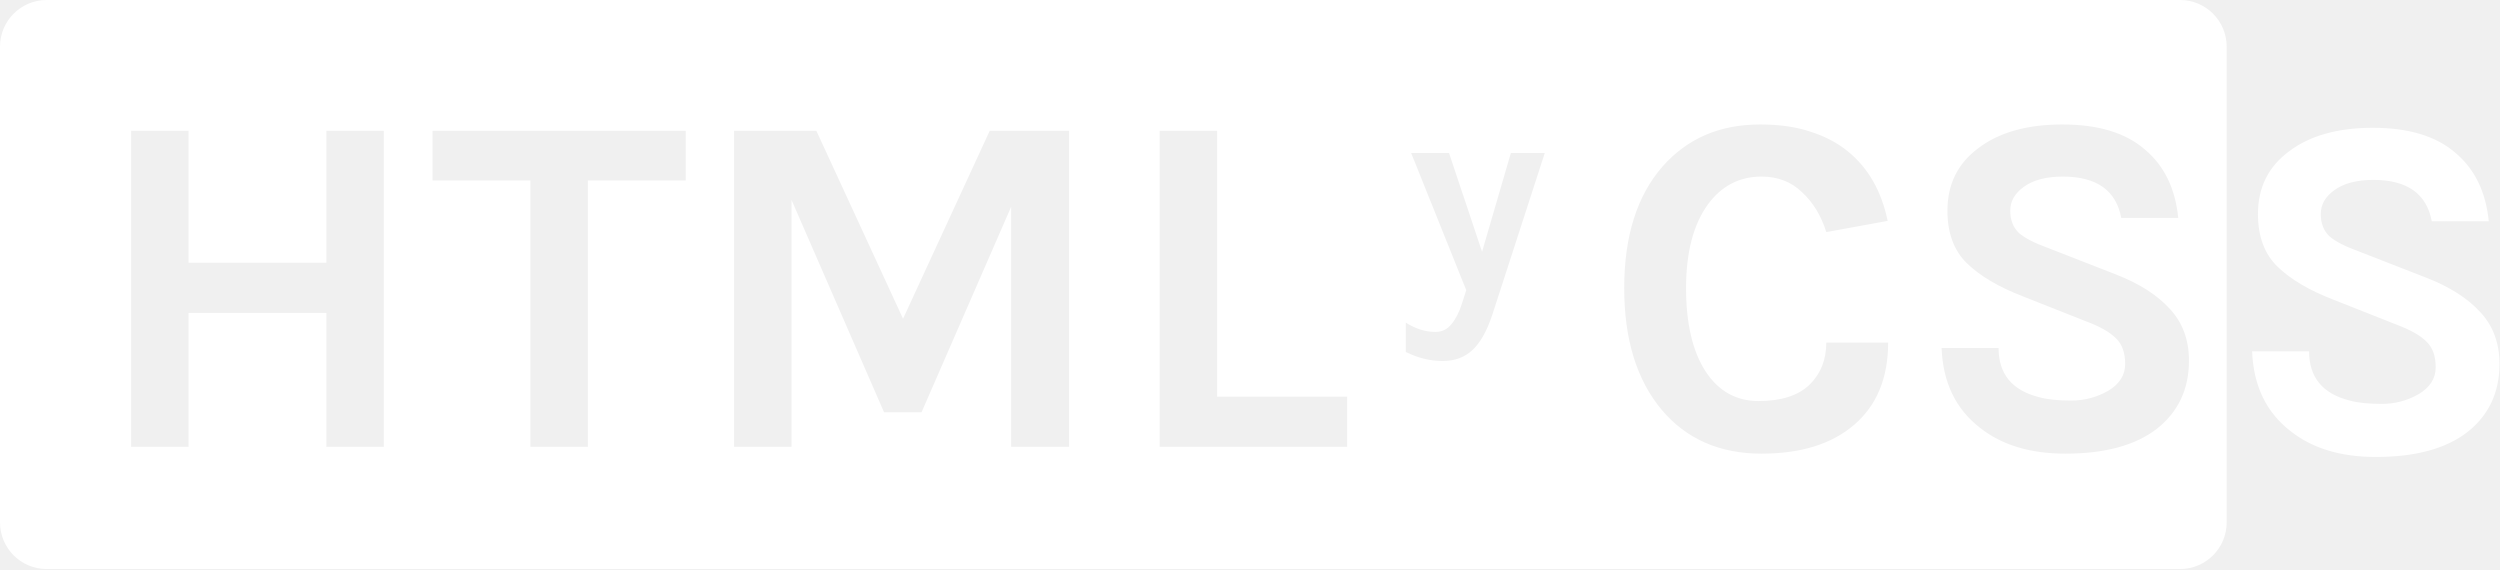
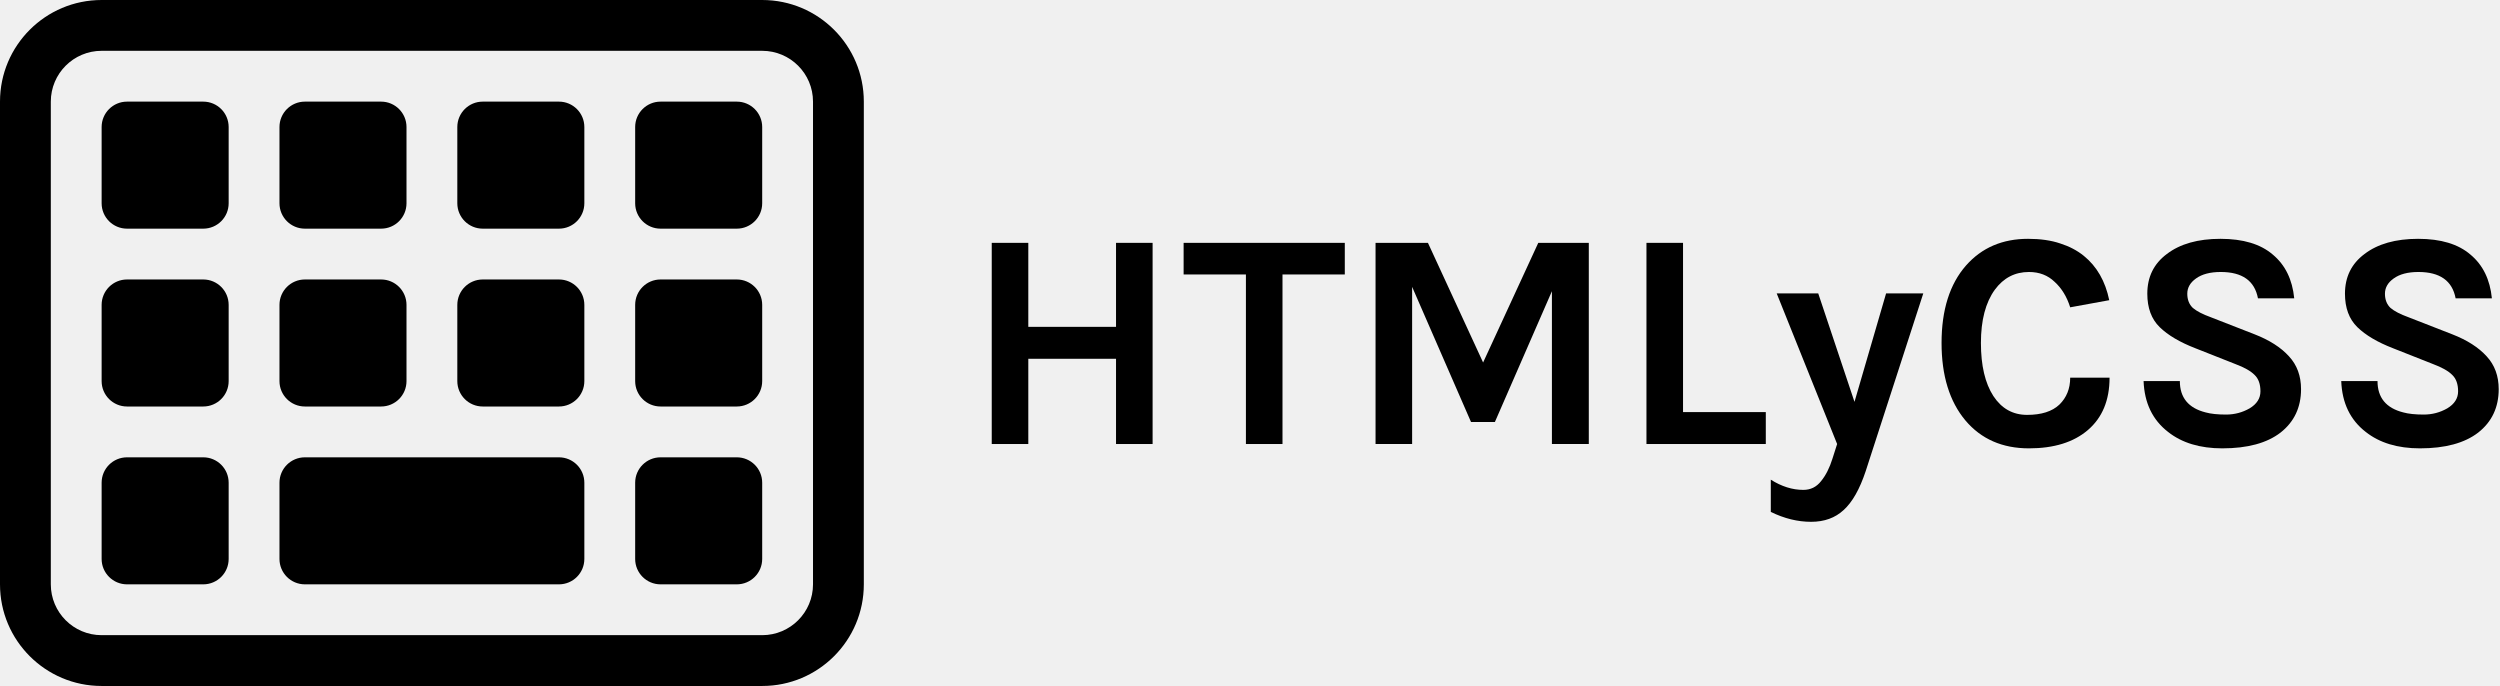
- <svg xmlns="http://www.w3.org/2000/svg" class="logo {% if page.layout == 'home' %}bigger{% endif %}" width="2680" height="610" viewBox="0 0 2680 610" fill="none">
-   <path fill-rule="evenodd" clip-rule="evenodd" d="M0 50C0 22.386 22.386 0 50 0H2337C2364.61 0 2387 22.386 2387 50V560C2387 587.614 2364.61 610 2337 610H50C22.386 610 0 587.614 0 560V50ZM2606.89 237.224C2601.32 207.644 2580.44 192.854 2544.25 192.854C2526.5 192.854 2512.58 196.508 2502.49 203.816C2492.74 210.776 2487.87 219.302 2487.87 229.394C2487.87 239.486 2491 247.49 2497.27 253.406C2503.88 258.974 2513.97 264.194 2527.54 269.066L2601.14 297.776C2626.2 307.52 2645.51 319.874 2659.09 334.838C2672.66 349.454 2679.44 367.898 2679.44 390.17C2679.44 420.794 2667.96 445.154 2644.99 463.25C2622.02 480.998 2589.31 489.872 2546.86 489.872C2509.27 489.872 2478.82 480.65 2455.51 462.206C2429.41 442.022 2415.66 413.486 2414.27 376.598H2475.34C2475.34 404.438 2489.78 422.012 2518.67 429.32C2527.37 431.756 2538.85 432.974 2553.12 432.974C2567.39 432.974 2580.61 429.494 2592.79 422.534C2604.97 415.226 2611.06 405.656 2611.06 393.824C2611.06 381.644 2607.76 372.422 2601.14 366.158C2594.53 359.546 2583.74 353.456 2568.78 347.888L2501.44 321.266C2475.34 311.174 2455.33 299.342 2441.41 285.77C2427.49 272.198 2420.53 253.406 2420.53 229.394C2420.53 201.206 2431.49 178.934 2453.42 162.578C2475.69 145.526 2505.79 137 2543.72 137C2582 137 2611.41 145.874 2631.94 163.622C2652.82 181.022 2664.83 205.556 2667.96 237.224H2606.89ZM1886.79 133.436C1907.67 133.436 1925.77 136.046 1941.08 141.266C1956.39 146.138 1969.62 153.098 1980.76 162.146C2002.68 179.894 2016.95 204.776 2023.56 236.792L1957.79 248.798C1952.22 231.05 1943.52 216.782 1931.69 205.994C1920.2 194.858 1905.76 189.29 1888.36 189.29C1864.7 189.29 1845.56 199.208 1830.94 219.044C1815.28 240.62 1807.45 270.548 1807.45 308.828C1807.45 346.76 1814.41 376.514 1828.33 398.09C1842.25 419.318 1861.22 429.932 1885.23 429.932C1909.24 429.932 1927.34 424.19 1939.52 412.706C1951.7 400.874 1957.79 385.736 1957.79 367.292H2024.08C2024.08 405.224 2011.9 434.63 1987.54 455.51C1963.53 476.042 1930.47 486.308 1888.36 486.308C1843.47 486.308 1807.8 470.648 1781.35 439.328C1754.55 407.312 1741.16 363.812 1741.16 308.828C1741.16 253.148 1754.9 209.648 1782.39 178.328C1808.84 148.4 1843.64 133.436 1886.79 133.436ZM202.142 281.684V140.222H140.546V479H202.142V335.45H349.868V479H411.464V140.222H349.868V281.684H202.142ZM735.132 140.222H463.692V193.466H568.615V479H630.21V193.466H735.132V140.222ZM875.147 140.222L968.063 341.714L1060.98 140.222H1146.06V479H1083.95V221.654L987.899 441.938H947.705L848.525 214.346V479H786.929V140.222H875.147ZM1444.14 425.234H1304.76V140.222H1243.17V479H1444.14V425.234ZM2211.37 189.29C2247.56 189.29 2268.44 204.08 2274.01 233.66H2335.08C2331.95 201.992 2319.95 177.458 2299.06 160.058C2278.53 142.31 2249.13 133.436 2210.85 133.436C2172.92 133.436 2142.81 141.962 2120.54 159.014C2098.62 175.37 2087.65 197.642 2087.65 225.83C2087.65 249.842 2094.61 268.634 2108.53 282.206C2122.45 295.778 2142.46 307.61 2168.56 317.702L2235.9 344.324C2250.87 349.892 2261.65 355.982 2268.27 362.594C2274.88 368.858 2278.19 378.08 2278.19 390.26C2278.19 402.092 2272.09 411.662 2259.92 418.97C2247.74 425.93 2234.51 429.41 2220.24 429.41C2205.97 429.41 2194.49 428.192 2185.79 425.756C2156.91 418.448 2142.46 400.874 2142.46 373.034H2081.39C2082.78 409.922 2096.53 438.458 2122.63 458.642C2145.94 477.086 2176.4 486.308 2213.98 486.308C2256.44 486.308 2289.15 477.434 2312.11 459.686C2335.08 441.59 2346.57 417.23 2346.57 386.606C2346.57 364.334 2339.78 345.89 2326.21 331.274C2312.64 316.31 2293.32 303.956 2268.27 294.212L2194.67 265.502C2181.09 260.63 2171 255.41 2164.39 249.842C2158.12 243.926 2154.99 235.922 2154.99 225.83C2154.99 215.738 2159.86 207.212 2169.61 200.252C2179.7 192.944 2193.62 189.29 2211.37 189.29ZM1588.77 269.902L1553.34 164H1512.75L1571.81 311.053L1567.27 325.274C1564.44 334.351 1560.7 341.714 1556.06 347.362C1551.62 353.01 1545.87 355.834 1538.8 355.834C1528.1 355.834 1517.5 352.506 1507 345.849V377.318C1520.12 383.772 1533.25 387 1546.37 387C1559.29 387 1569.89 383.167 1578.17 375.502C1586.65 367.837 1593.82 355.229 1599.67 337.68L1656 164H1619.66L1588.77 269.902Z" fill="white" />
+ <svg xmlns="http://www.w3.org/2000/svg" width="984" height="270" class="logo" viewBox="0 0 984 270" fill="none">
+   <path class="border" fill-rule="evenodd" clip-rule="evenodd" d="M40 0H300C322.091 0 340 17.909 340 40V230C340 252.091 322.091 270 300 270H40C17.909 270 0 252.091 0 230V40C0 17.909 17.909 0 40 0ZM40 20C28.954 20 20 28.954 20 40V230C20 241.046 28.954 250 40 250H300C311.046 250 320 241.046 320 230V40C320 28.954 311.046 20 300 20H40Z" fill="#000000" />
+   <path class="key esc first-row nth-1" d="M40 50C40 44.477 44.477 40 50 40H80C85.523 40 90 44.477 90 50V80C90 85.523 85.523 90 80 90H50C44.477 90 40 85.523 40 80V50Z" fill="#000000" />
+   <path class="key first-row nth-2" d="M110 50C110 44.477 114.477 40 120 40H150C155.523 40 160 44.477 160 50V80C160 85.523 155.523 90 150 90H120C114.477 90 110 85.523 110 80V50Z" fill="#000000" />
+   <path class="key first-row nth-3" d="M180 50C180 44.477 184.477 40 190 40H220C225.523 40 230 44.477 230 50V80C230 85.523 225.523 90 220 90H190C184.477 90 180 85.523 180 80V50Z" fill="#000000" />
+   <path class="key first-row nth-4" d="M250 50C250 44.477 254.477 40 260 40H290C295.523 40 300 44.477 300 50V80C300 85.523 295.523 90 290 90H260C254.477 90 250 85.523 250 80V50Z" fill="#000000" />
+   <path class="key second-row nth-1" d="M40 120C40 114.477 44.477 110 50 110H80C85.523 110 90 114.477 90 120V150C90 155.523 85.523 160 80 160H50C44.477 160 40 155.523 40 150V120Z" fill="#000000" />
+   <path class="key second-row nth-2" d="M110 120C110 114.477 114.477 110 120 110H150C155.523 110 160 114.477 160 120V150C160 155.523 155.523 160 150 160H120C114.477 160 110 155.523 110 150V120Z" fill="#000000" />
+   <path class="key second-row nth-3" d="M180 120C180 114.477 184.477 110 190 110H220C225.523 110 230 114.477 230 120V150C230 155.523 225.523 160 220 160H190C184.477 160 180 155.523 180 150V120Z" fill="#000000" />
+   <path class="key second-row nth-4" d="M250 120C250 114.477 254.477 110 260 110H290C295.523 110 300 114.477 300 120V150C300 155.523 295.523 160 290 160H260C254.477 160 250 155.523 250 150V120Z" fill="#000000" />
+   <path class="key third-row nth-1" d="M40 190C40 184.477 44.477 180 50 180H80C85.523 180 90 184.477 90 190V220C90 225.523 85.523 230 80 230H50C44.477 230 40 225.523 40 220V190Z" fill="#000000" />
+   <path class="key space third-row nth-2" d="M110 190C110 184.477 114.477 180 120 180H220C225.523 180 230 184.477 230 190V220C230 225.523 225.523 230 220 230H120C114.477 230 110 225.523 110 220V190Z" fill="#000000" />
+   <path class="key third-row nth-3" d="M250 190C250 184.477 254.477 180 260 180H290C295.523 180 300 184.477 300 190V220C300 225.523 295.523 230 290 230H260C254.477 230 250 225.523 250 220V190Z" fill="#000000" />
+   <path class="letter" d="M404.742 95.586V128.648H439.268V95.586H453.664V174.764H439.268V141.214H404.742V174.764H390.346V95.586H404.742Z" fill="#000000" />
+   <path class="letter" d="M465.871 95.586H529.311V108.03H504.789V174.764H490.393V108.03H465.871V95.586Z" fill="#000000" />
+   <path class="letter" d="M562.034 95.586L583.75 142.678L605.466 95.586H625.352V174.764H610.834V114.618L588.386 166.102H578.992L555.812 112.91V174.764H541.416V95.586H562.034Z" fill="#000000" />
+   <path class="letter" d="M662.443 162.198H695.017V174.764H648.047V95.586H662.443V162.198Z" fill="#000000" />
+   <path class="letter" d="M798.235 94C803.115 94 807.344 94.61 810.923 95.83C814.502 96.969 817.592 98.595 820.195 100.71C825.319 104.858 828.654 110.673 830.199 118.156L814.827 120.962C813.526 116.814 811.492 113.479 808.727 110.958C806.043 108.355 802.668 107.054 798.601 107.054C793.07 107.054 788.597 109.372 785.181 114.008C781.521 119.051 779.691 126.045 779.691 134.992C779.691 143.857 781.318 150.811 784.571 155.854C787.824 160.815 792.257 163.296 797.869 163.296C803.481 163.296 807.71 161.954 810.557 159.27C813.404 156.505 814.827 152.967 814.827 148.656H830.321C830.321 157.521 827.474 164.394 821.781 169.274C816.169 174.073 808.442 176.472 798.601 176.472C788.109 176.472 779.772 172.812 773.591 165.492C767.328 158.009 764.197 147.843 764.197 134.992C764.197 121.979 767.41 111.812 773.835 104.492C780.016 97.497 788.15 94 798.235 94Z" fill="#000000" />
+   <path class="letter" d="M888.733 117.424C887.432 110.511 882.552 107.054 874.093 107.054C869.945 107.054 866.692 107.908 864.333 109.616C862.056 111.243 860.917 113.235 860.917 115.594C860.917 117.953 861.649 119.823 863.113 121.206C864.658 122.507 867.017 123.727 870.189 124.866L887.391 131.576C893.247 133.853 897.761 136.741 900.933 140.238C904.105 143.654 905.691 147.965 905.691 153.17C905.691 160.327 903.007 166.021 897.639 170.25C892.271 174.398 884.626 176.472 874.703 176.472C865.919 176.472 858.802 174.317 853.353 170.006C847.253 165.289 844.04 158.619 843.715 149.998H857.989C857.989 156.505 861.365 160.612 868.115 162.32C870.149 162.889 872.832 163.174 876.167 163.174C879.502 163.174 882.592 162.361 885.439 160.734C888.286 159.026 889.709 156.789 889.709 154.024C889.709 151.177 888.936 149.022 887.391 147.558C885.846 146.013 883.324 144.589 879.827 143.288L864.089 137.066C857.989 134.707 853.312 131.942 850.059 128.77C846.806 125.598 845.179 121.206 845.179 115.594C845.179 109.006 847.741 103.801 852.865 99.978C858.07 95.993 865.106 94 873.971 94C882.918 94 889.791 96.074 894.589 100.222C899.469 104.289 902.275 110.023 903.007 117.424H888.733Z" fill="#000000" />
+   <path class="letter" d="M966.532 117.424C965.231 110.511 960.351 107.054 951.892 107.054C947.744 107.054 944.491 107.908 942.132 109.616C939.855 111.243 938.716 113.235 938.716 115.594C938.716 117.953 939.448 119.823 940.912 121.206C942.457 122.507 944.816 123.727 947.988 124.866L965.19 131.576C971.046 133.853 975.56 136.741 978.732 140.238C981.904 143.654 983.49 147.965 983.49 153.17C983.49 160.327 980.806 166.021 975.438 170.25C970.07 174.398 962.425 176.472 952.502 176.472C943.718 176.472 936.601 174.317 931.152 170.006C925.052 165.289 921.839 158.619 921.514 149.998H935.788C935.788 156.505 939.163 160.612 945.914 162.32C947.947 162.889 950.631 163.174 953.966 163.174C957.301 163.174 960.391 162.361 963.238 160.734C966.085 159.026 967.508 156.789 967.508 154.024C967.508 151.177 966.735 149.022 965.19 147.558C963.645 146.013 961.123 144.589 957.626 143.288L941.888 137.066C935.788 134.707 931.111 131.942 927.858 128.77C924.605 125.598 922.978 121.206 922.978 115.594C922.978 109.006 925.54 103.801 930.664 99.978C935.869 95.993 942.905 94 951.77 94C960.717 94 967.589 96.074 972.388 100.222C977.268 104.289 980.074 110.023 980.806 117.424H966.532Z" fill="#000000" />
+   <path class="letter y" d="M715.652 115.472L729.926 158.172L742.37 115.472H757.01L734.318 185.5C731.96 192.576 729.072 197.66 725.656 200.75C722.322 203.841 718.052 205.386 712.846 205.386C707.56 205.386 702.273 204.085 696.986 201.482V188.794C701.216 191.478 705.486 192.82 709.796 192.82C712.643 192.82 714.961 191.682 716.75 189.404C718.621 187.127 720.126 184.158 721.264 180.498L723.094 174.764L699.304 115.472H715.652Z" fill="#000000" />
</svg>
